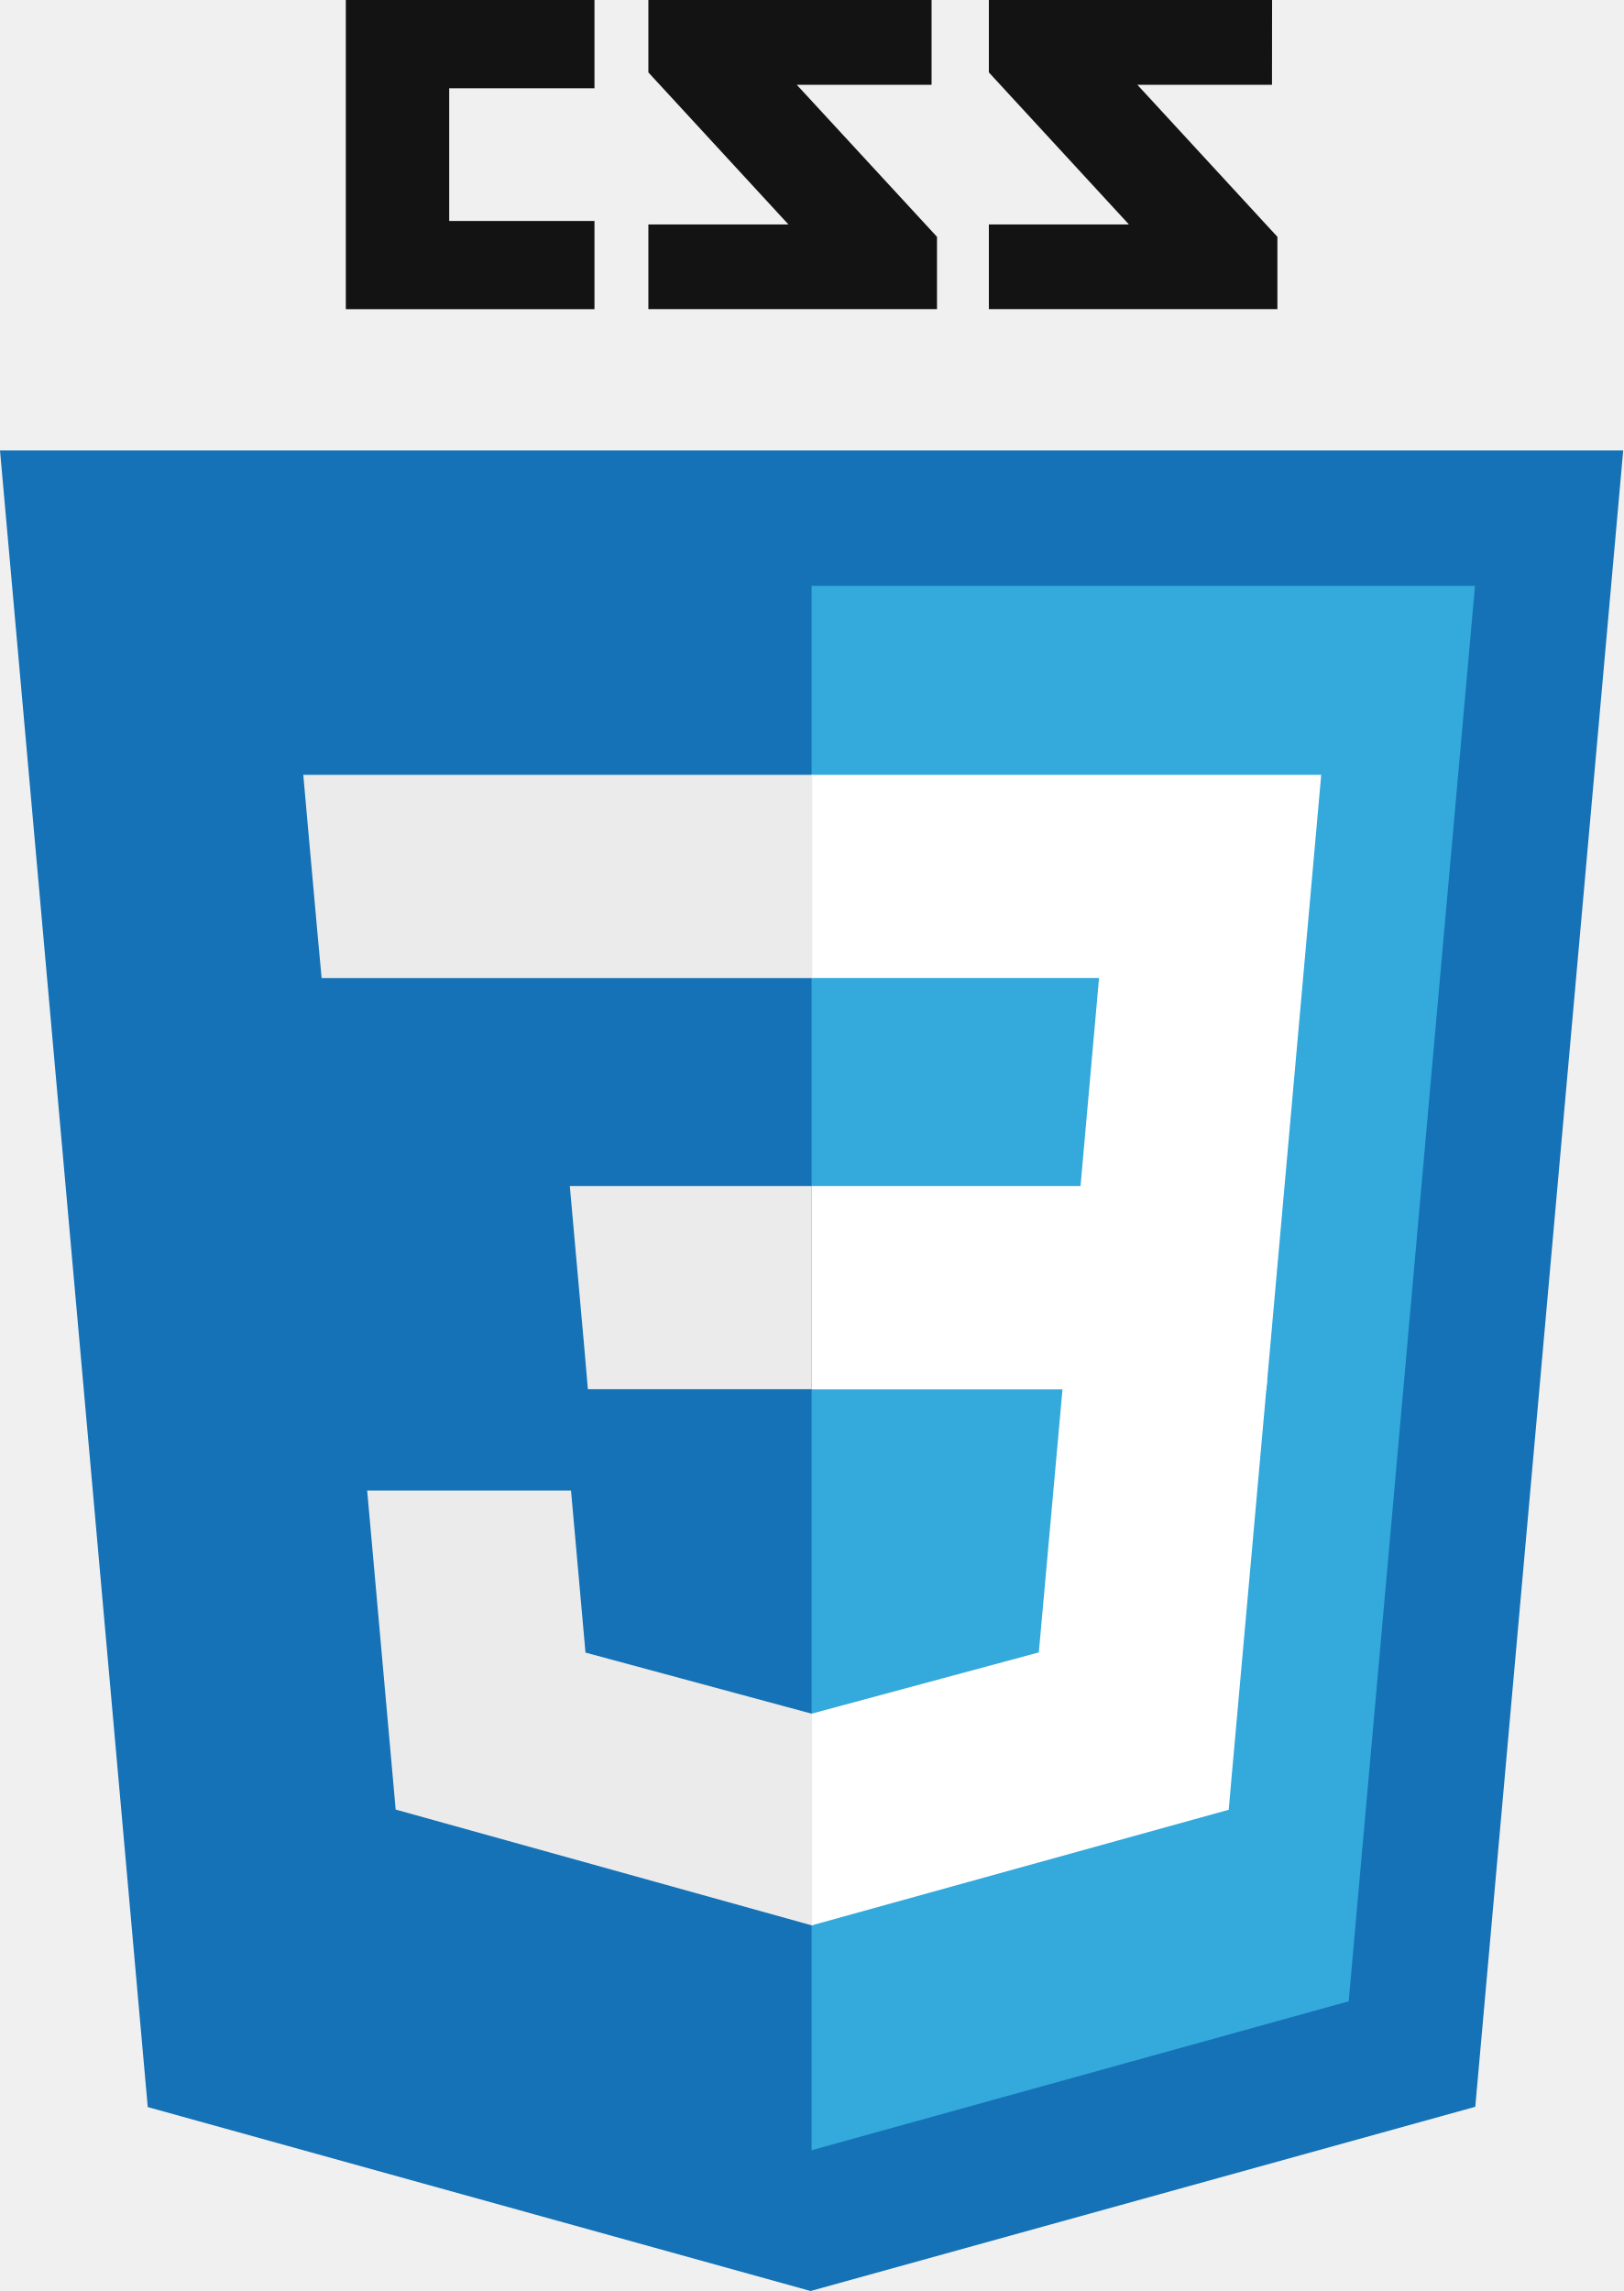
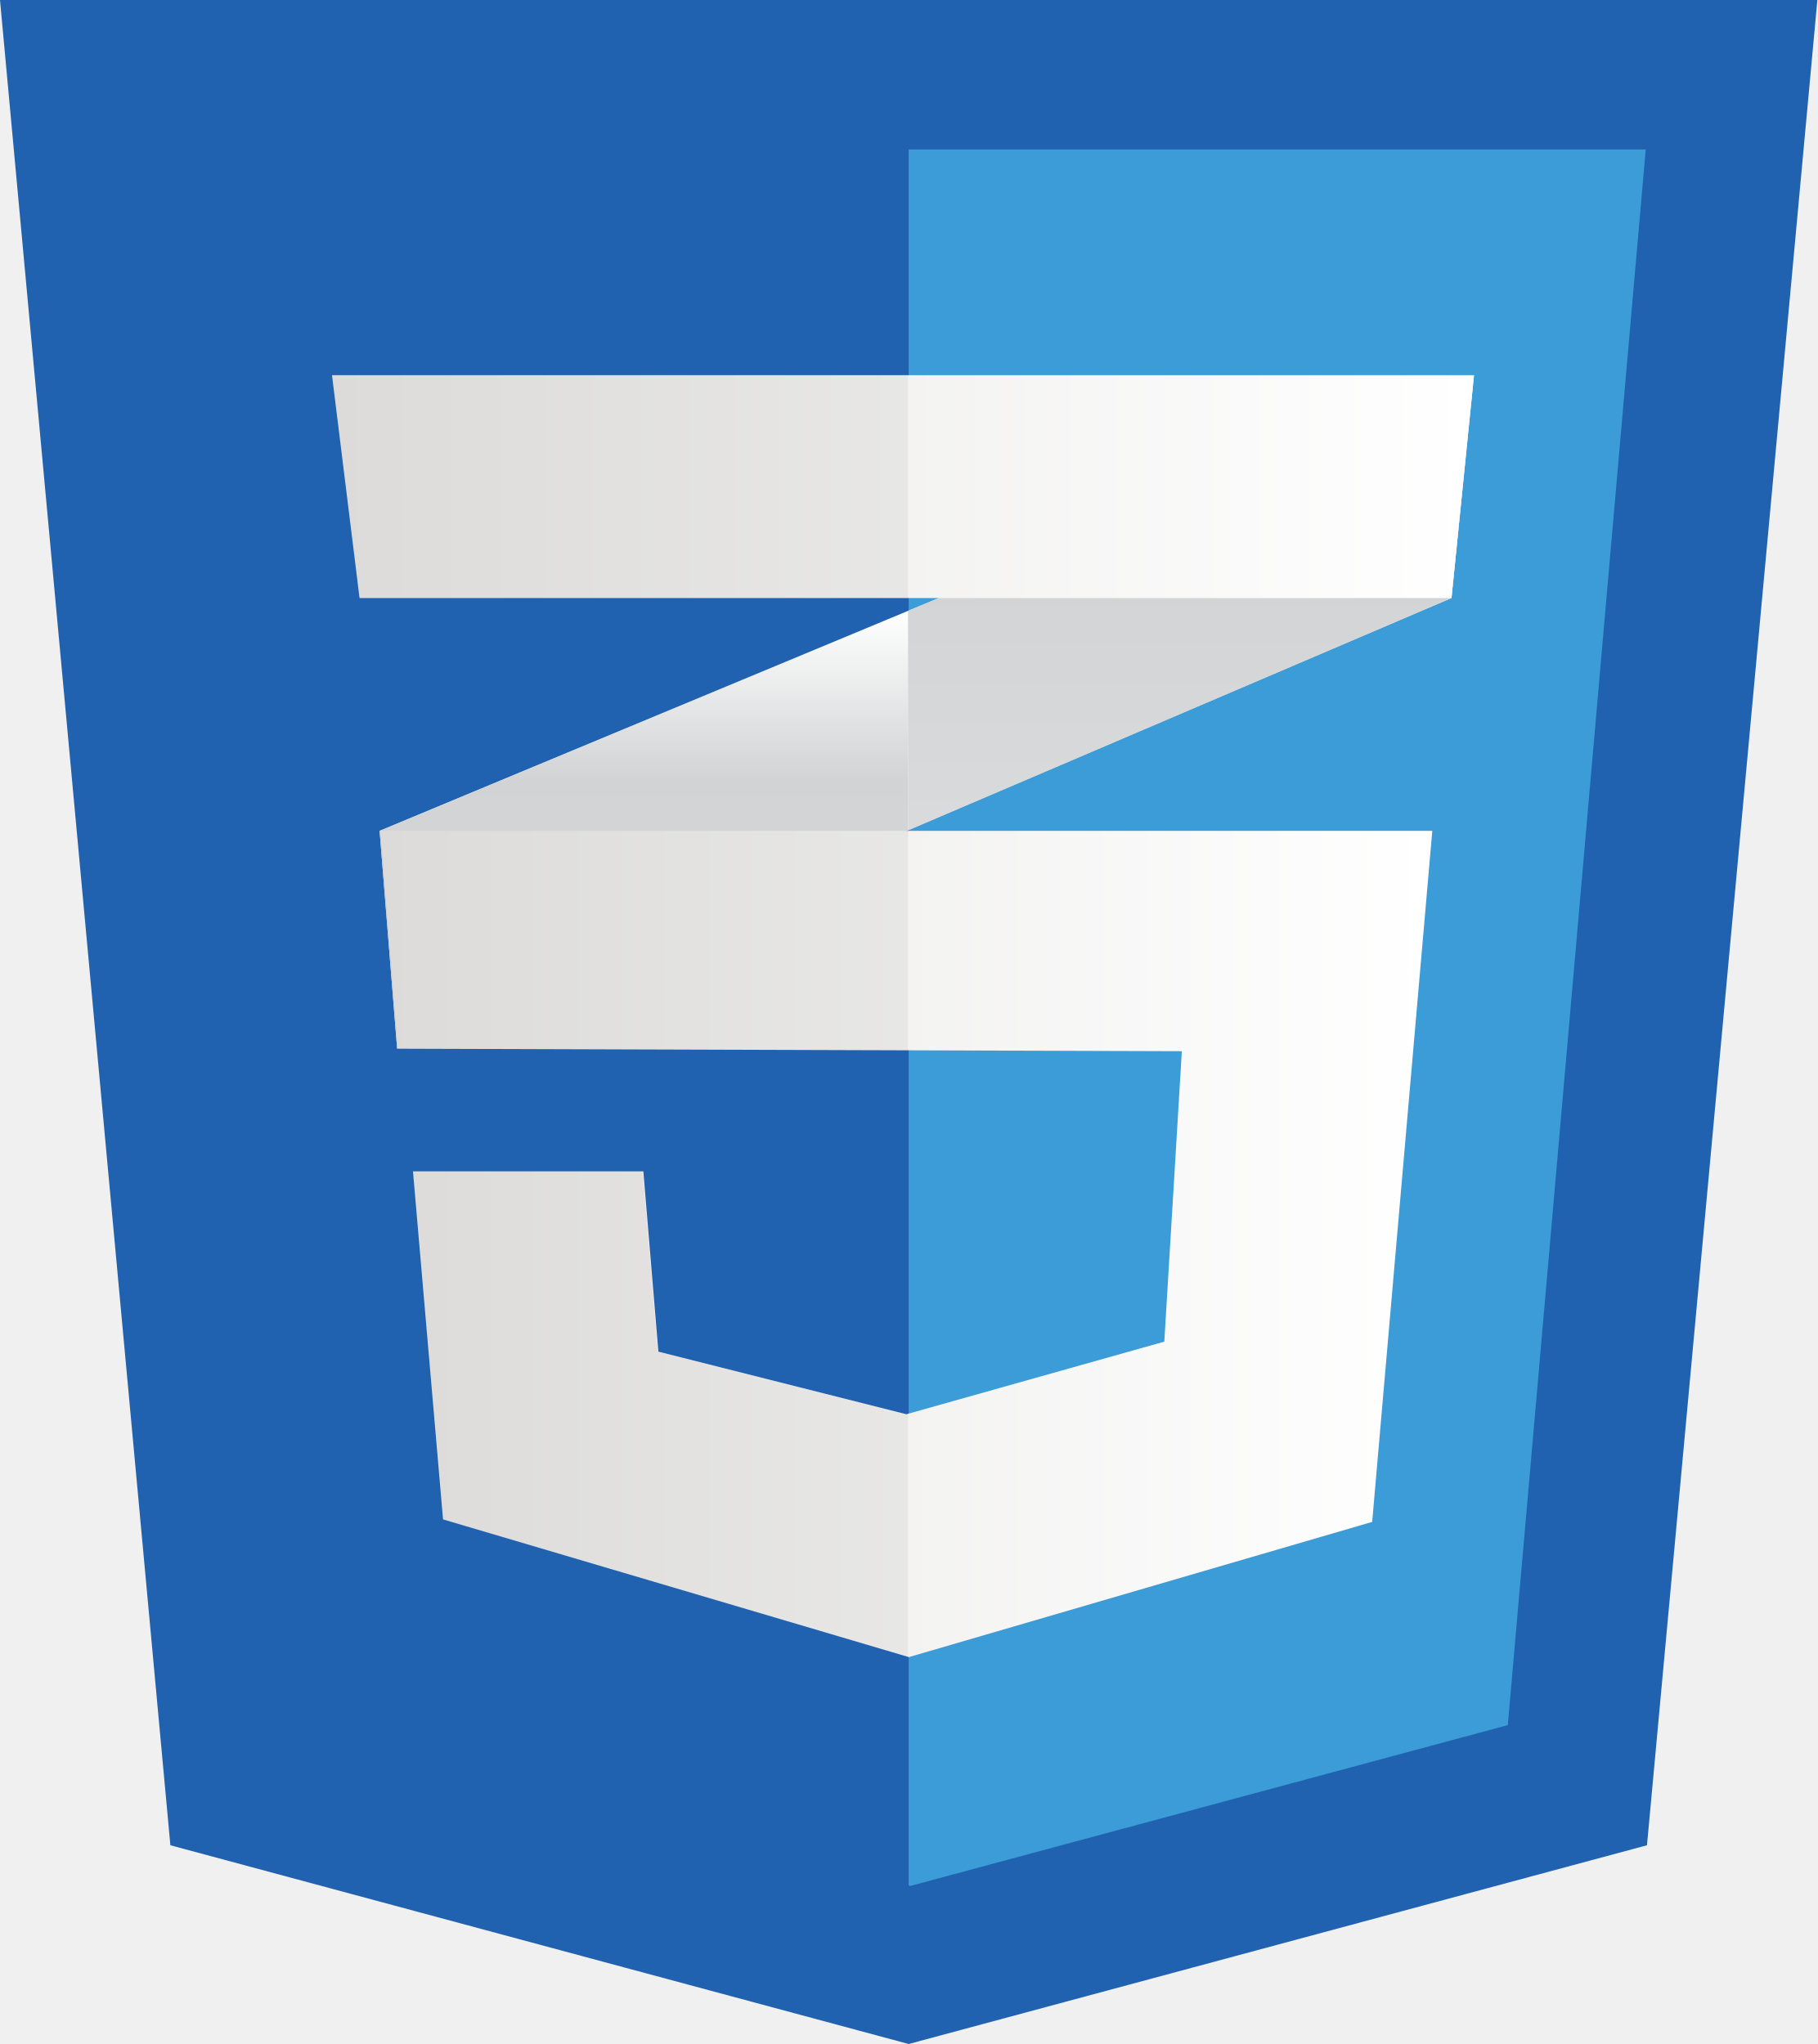
- <svg xmlns="http://www.w3.org/2000/svg" enable-background="new 0 0 1771 2499.8" viewBox="0 0 1771 2499.8">
-   <path d="m1387.8 92.5h-146.9l152.8 165.9v78.9h-314.8v-92.4h152.8l-152.8-165.9v-79h309zm-371.4 0h-147.1l153 165.9v78.9h-314.9v-92.4h152.8l-152.8-165.9v-79h309zm-367.8 3.8h-158.5v144.8h158.5v96.3h-271.3v-337.4h271.3z" fill="#131313" />
-   <path d="m161.2 2299.1-161.2-1807.7h1771l-161.4 1807.4-725.2 201z" fill="#1572b6" />
-   <path d="m885.5 2346.2 586-162.5 137.8-1544.5h-723.8z" fill="#33a9dc" />
-   <path d="m885.5 1294.1h293.4l20.2-227h-313.6v-221.6h556l-5.3 59.5-54.5 611h-496.2z" fill="#fff" />
-   <path d="m886.7 1869.9h-1l-246.9-66.7-15.8-176.8h-222.4l31.1 348.1 454.2 126.4h1.3v-231z" fill="#ebebeb" />
-   <path d="m1160.1 1506.3-26.7 296.7-247.3 66.7v231l454.5-126 3.3-37.5 38.6-431h-222.4z" fill="#fff" />
-   <path d="m886.3 845.5v221.7h-535.4l-4.6-49.8-10.1-112.4-5.3-59.5zm-.8 448.6v221.7h-244.1l-4.3-49.8-10.1-112.4-5.3-59.5h263.7z" fill="#ebebeb" />
+ <svg xmlns="http://www.w3.org/2000/svg" xmlns:xlink="http://www.w3.org/1999/xlink" viewBox="0 0 296297 333333" shape-rendering="geometricPrecision" text-rendering="geometricPrecision" image-rendering="optimizeQuality" fill-rule="evenodd" clip-rule="evenodd">
+   <defs>
+     <linearGradient id="id4" gradientUnits="userSpaceOnUse" x1="54128.7" y1="79355.5" x2="240318" y2="79355.5">
+       <stop offset="0" stop-color="#e8e7e5" />
+       <stop offset="1" stop-color="#fff" />
+     </linearGradient>
+     <linearGradient id="id5" gradientUnits="userSpaceOnUse" x1="62019.3" y1="202868" x2="233515" y2="202868">
+       <stop offset="0" stop-color="#e8e7e5" />
+       <stop offset="1" stop-color="#fff" />
+     </linearGradient>
+     <linearGradient id="id6" gradientUnits="userSpaceOnUse" x1="104963" y1="99616.9" x2="104963" y2="171021">
+       <stop offset="0" stop-color="#d1d3d4" />
+       <stop offset=".388" stop-color="#d1d3d4" />
+       <stop offset="1" stop-color="#d1d3d4" />
+     </linearGradient>
+     <linearGradient id="id7" gradientUnits="userSpaceOnUse" xlink:href="#id6" x1="194179" y1="61185.8" x2="194179" y2="135407" />
+     <mask id="id0">
+       <linearGradient id="id1" gradientUnits="userSpaceOnUse" x1="104963" y1="99616.9" x2="104963" y2="171021">
+         <stop offset="0" stop-opacity="0" stop-color="#fff" />
+         <stop offset=".388" stop-color="#fff" />
+         <stop offset="1" stop-opacity=".831" stop-color="#fff" />
+       </linearGradient>
+       <path fill="url(#id1)" d="M61737 99467h86453v71704H61737z" />
+     </mask>
+     <mask id="id2">
+       <linearGradient id="id3" gradientUnits="userSpaceOnUse" x1="194179" y1="61185.8" x2="194179" y2="135407">
+         <stop offset="0" stop-opacity="0" stop-color="#fff" />
+         <stop offset=".388" stop-color="#fff" />
+         <stop offset="1" stop-opacity=".831" stop-color="#fff" />
+       </linearGradient>
+       <path fill="url(#id3)" d="M147890 61036h92578v74521h-92578z" />
+     </mask>
+     <style>.fil6{fill:#000;fill-opacity:.051}</style>
+   </defs>
+   <g id="Layer_x0020_1">
+     <g id="_513085304">
+       <path fill="#2062af" d="M268517 300922l-120369 32411-120371-32411L0 0h296297z" />
+       <path fill="#3c9cd7" d="M148146 24374v283109l273 74 97409-26229 22485-256954z" />
+       <path fill="#fff" d="M148040 99617l-86153 35880 2857 35524 83296-35614 88604-37883 3674-36339-92278 38432z" />
+       <path mask="url(#id0)" fill="url(#id6)" d="M61887 135497l2857 35524 83295-35614V99617z" />
+       <path mask="url(#id2)" fill="url(#id7)" d="M240318 61186l-92278 38431v35790l88604-37883z" />
+       <path fill="url(#id5)" d="M62019 135497l2858 35524 127806 407-2859 47365-42055 11840-40428-10208-2450-29399H67327l4900 56756 75950 22457 75538-22050 9800-112692z" />
+       <path class="fil6" d="M148040 135497H61888l2857 35524 83295 266v-35790zm0 95022l-408 114-40422-10208-2450-29399H67197l4899 56756 75944 22457v-39720z" />
+       <path fill="url(#id4)" d="M54129 61186h186189l-3674 36339H58620l-4491-36339z" />
+       <path class="fil6" d="M148040 61186H54129l4491 36339h89420z" />
+     </g>
+   </g>
</svg>
